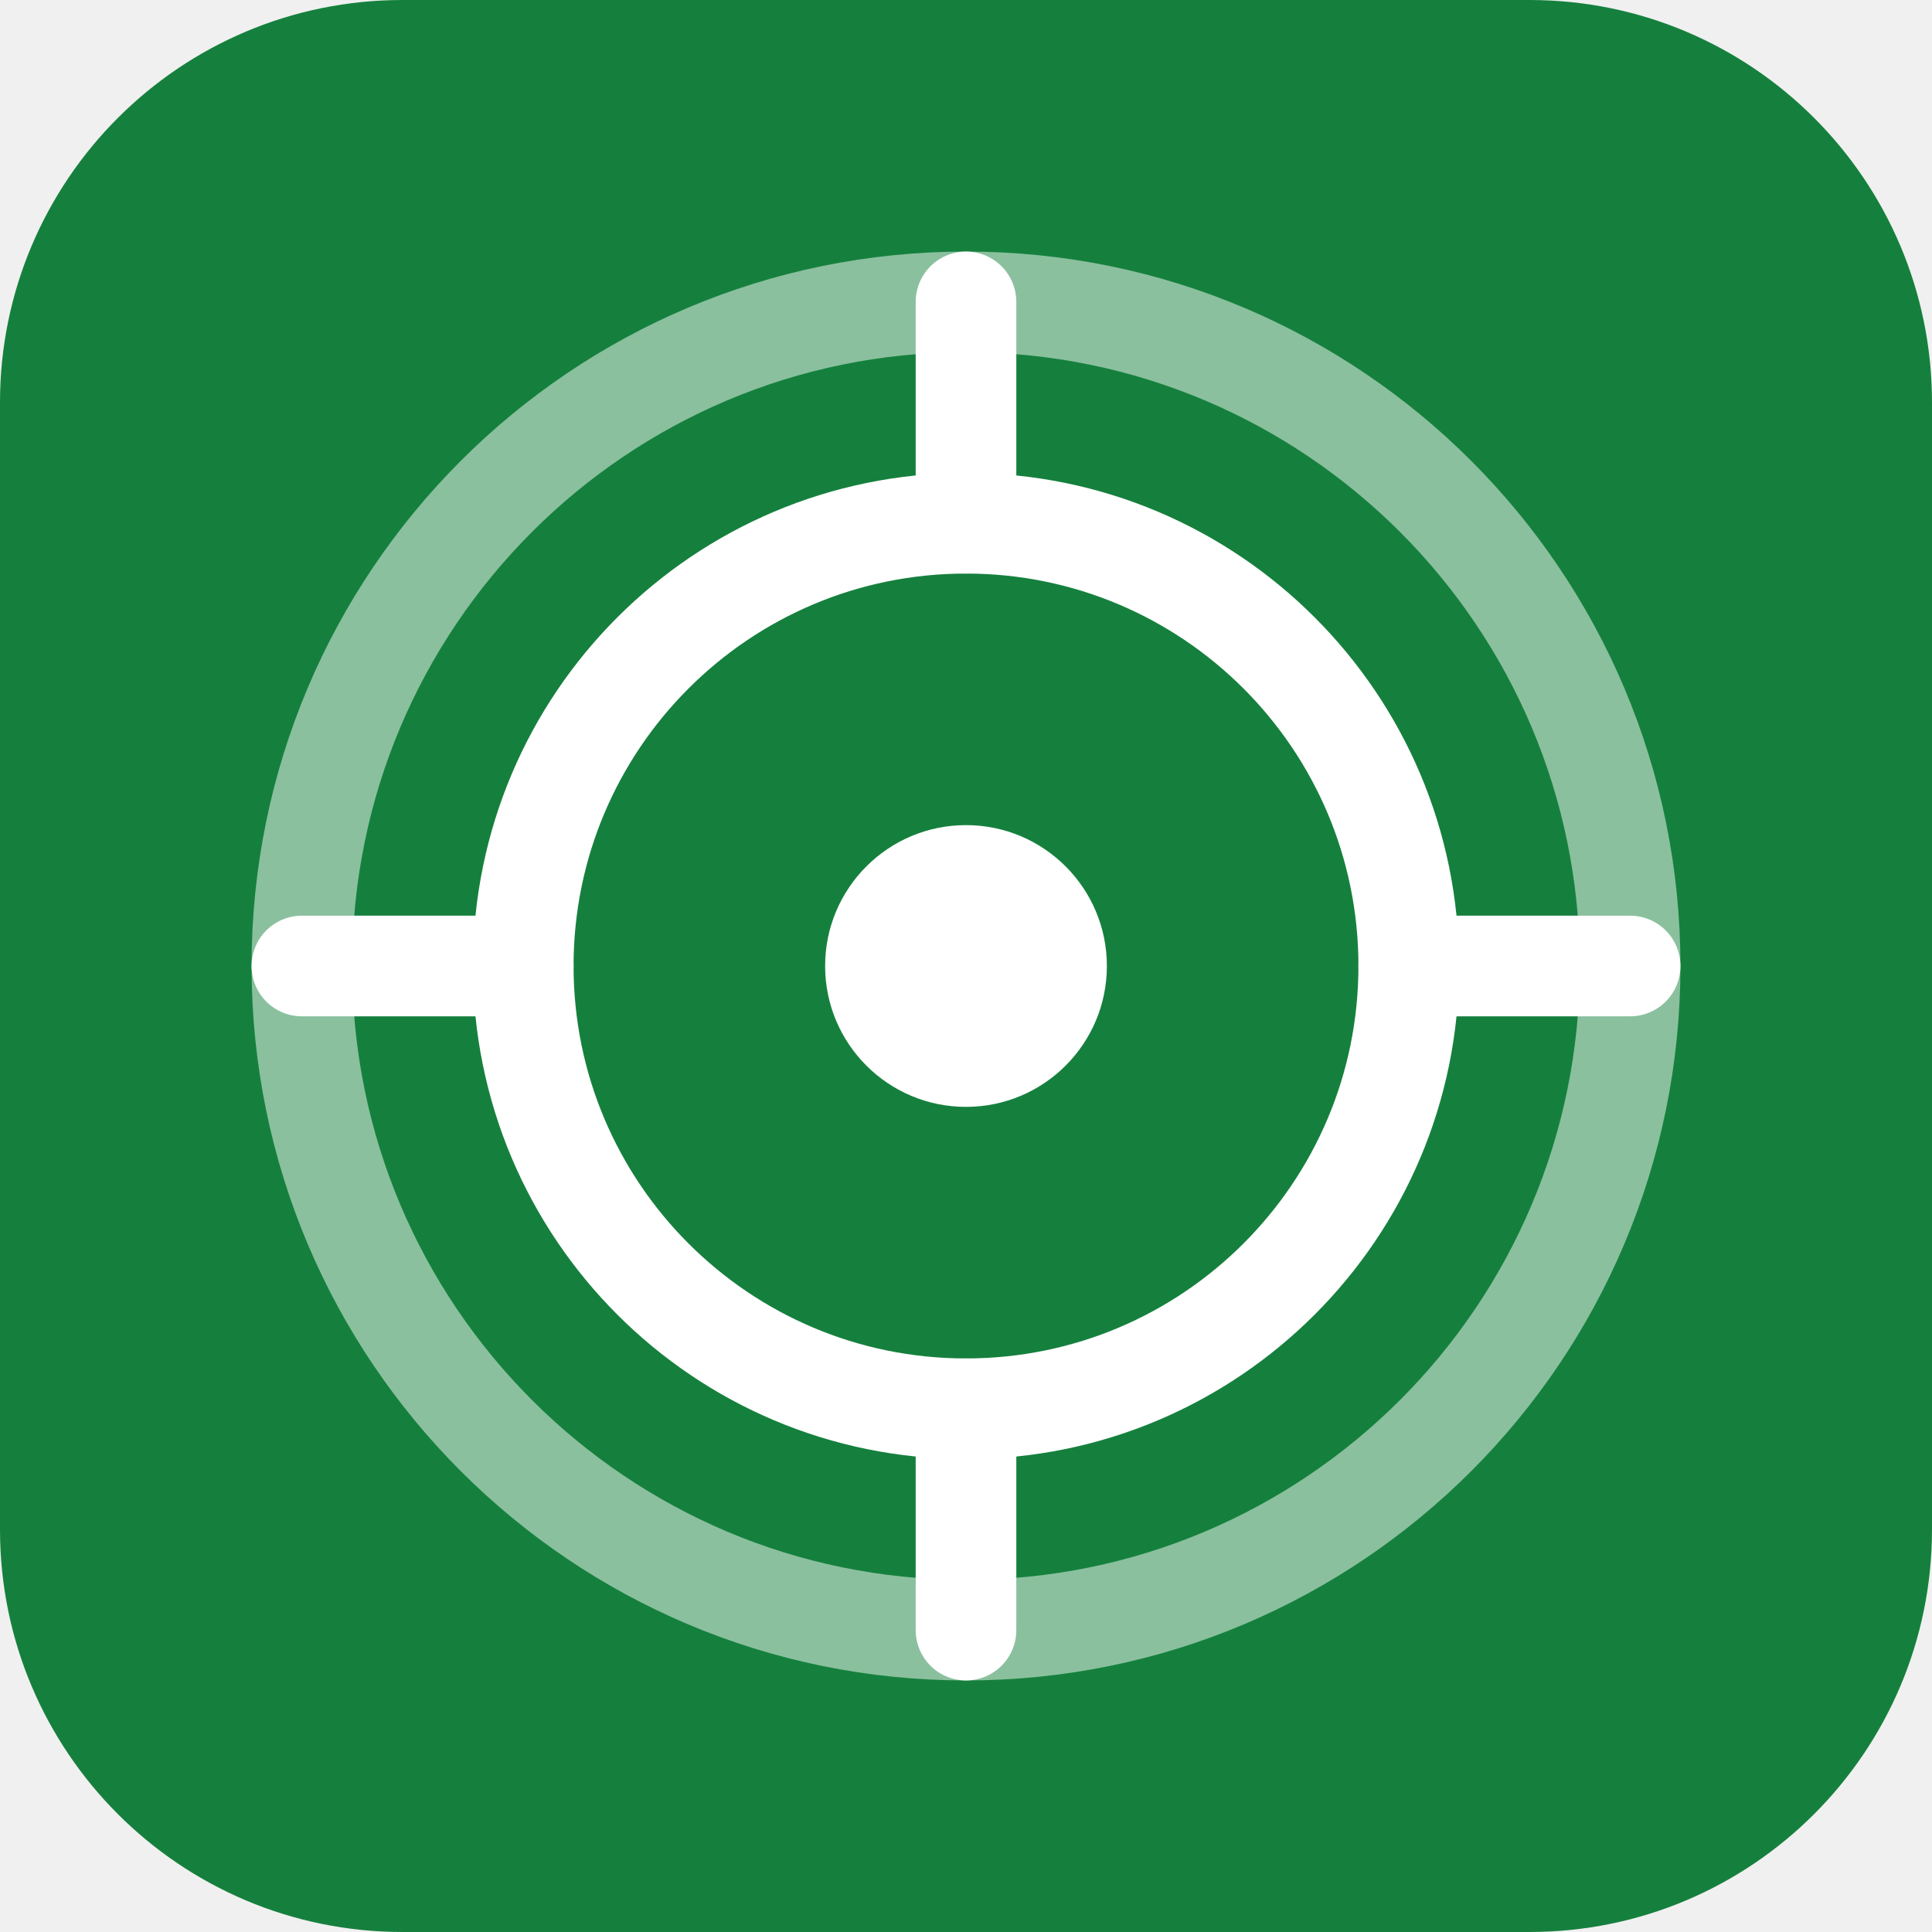
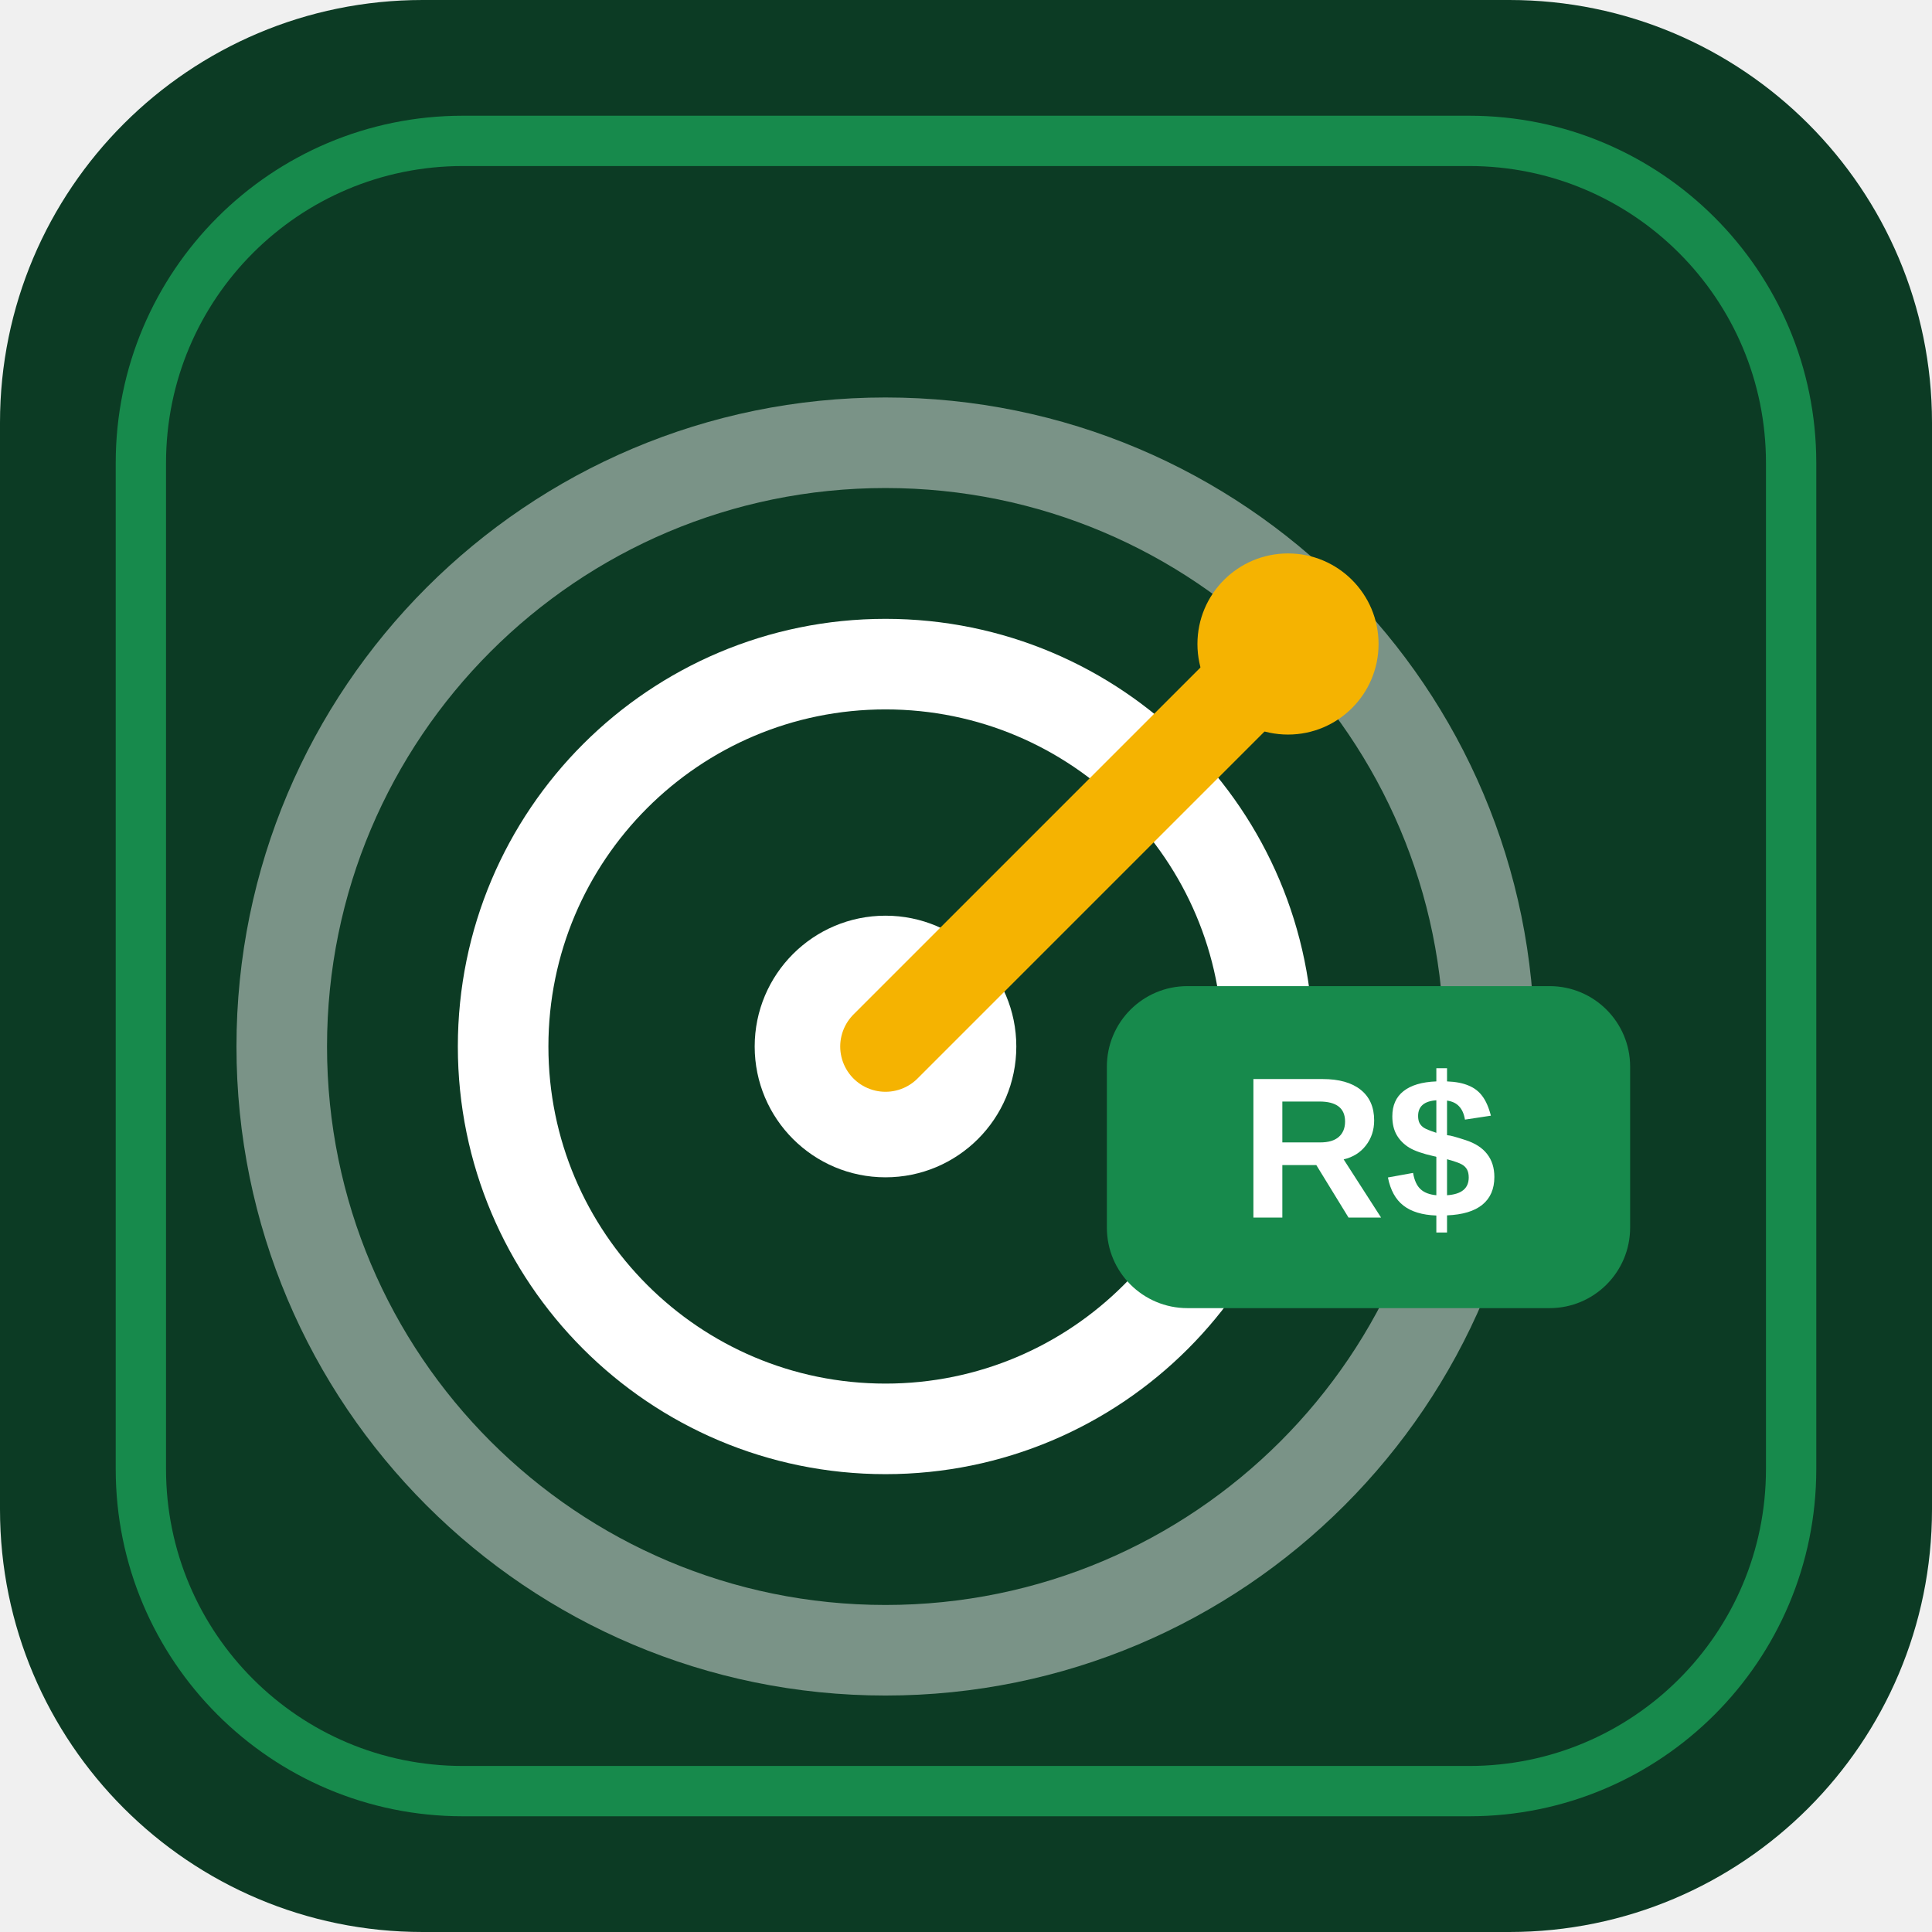
<svg xmlns="http://www.w3.org/2000/svg" width="192" height="192" viewBox="0 0 192 192">
-   <rect width="192" height="192" rx="40" fill="#15803d" />
-   <g fill="none" stroke="#ffffff" stroke-width="10" stroke-linecap="round">
-     <circle cx="96" cy="96" r="14" fill="#ffffff" stroke="none" />
-     <path d="M96 30v22M96 140v22M30 96h22M140 96h22" />
-     <circle cx="96" cy="96" r="44" />
-     <circle cx="96" cy="96" r="66" opacity="0.5" />
+   <rect width="192" height="192" rx="42" fill="#0c3b24" />
+   <rect x="14" y="14" width="164" height="164" rx="32" fill="none" stroke="#178a4c" stroke-width="5" />
+   <g fill="none" stroke="#ffffff" stroke-width="9" stroke-linecap="round">
+     <circle cx="88" cy="104" r="13" fill="#ffffff" stroke="none" />
+     <circle cx="88" cy="104" r="38" />
+     <circle cx="88" cy="104" r="60" opacity="0.45" />
+   </g>
+   <line x1="88" y1="104" x2="128" y2="64" stroke="#f5b301" stroke-width="9" stroke-linecap="round" />
+   <circle cx="128" cy="64" r="9" fill="#f5b301" />
+   <g transform="translate(118,118)">
+     <rect x="-8" y="-20" width="52" height="32" rx="8" fill="#178a4c" />
+     <text x="18" y="3" text-anchor="middle" font-family="Arial,sans-serif" font-size="20" font-weight="bold" fill="#ffffff">R$</text>
  </g>
</svg>
